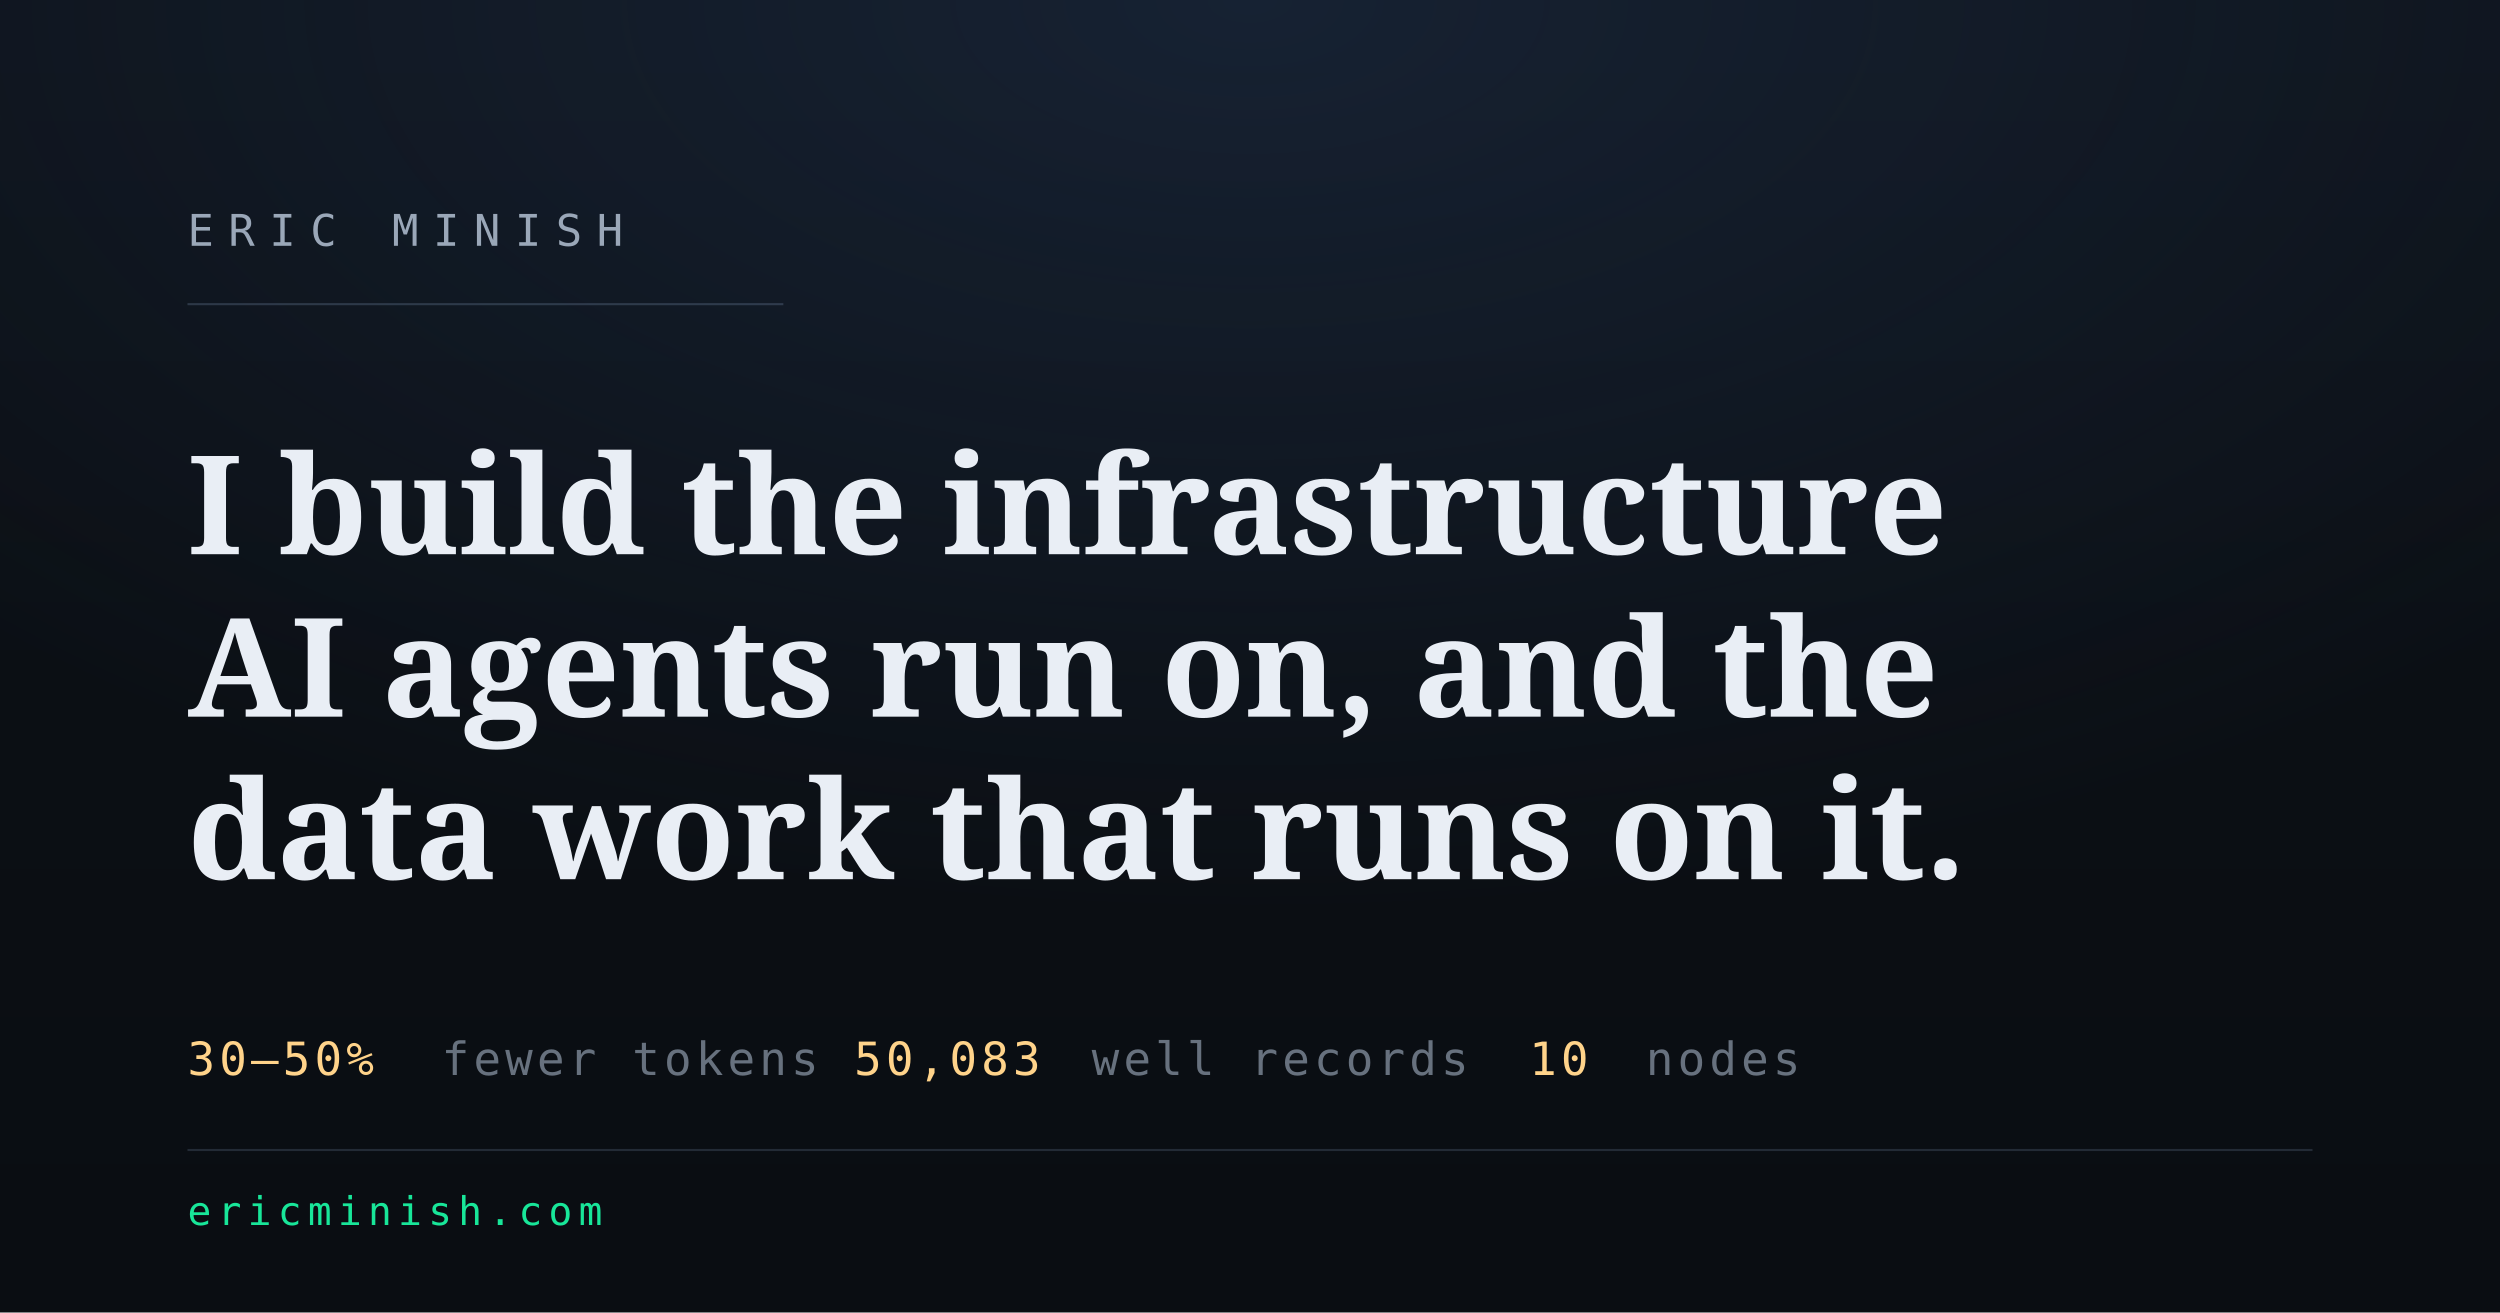
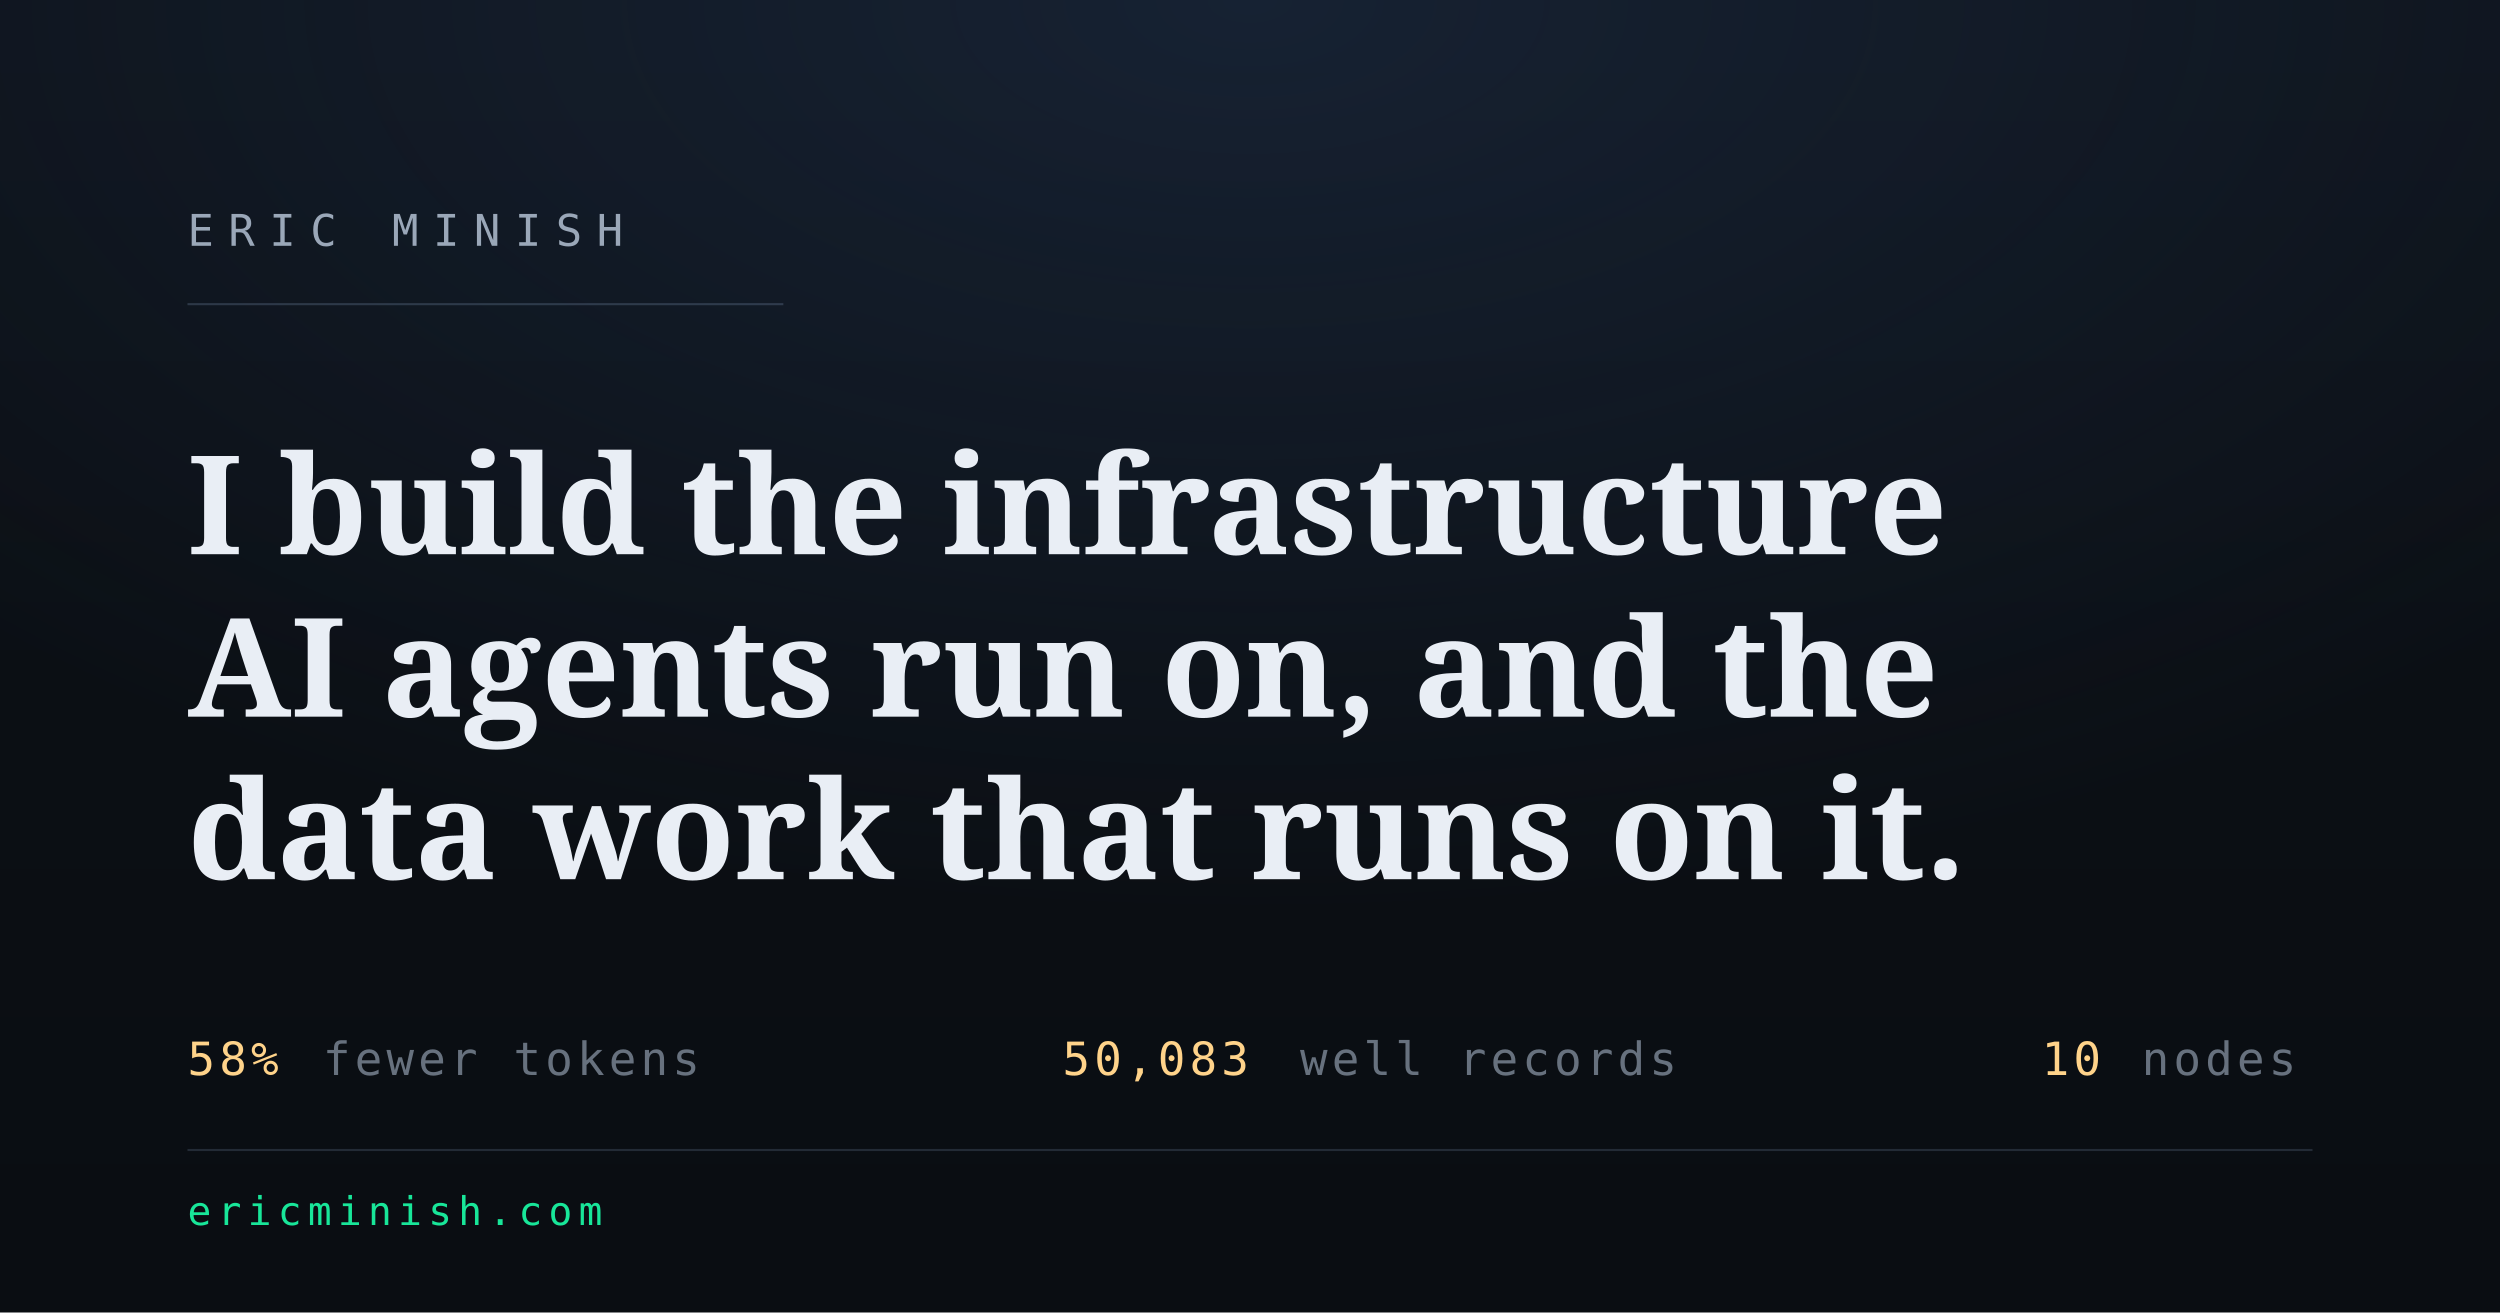
<svg xmlns="http://www.w3.org/2000/svg" width="1200" height="630" viewBox="0 0 1200 630">
  <defs>
    <linearGradient id="bg" x1="0" y1="0" x2="0" y2="1">
      <stop offset="0%" stop-color="#0d1219" />
      <stop offset="55%" stop-color="#0b0f14" />
      <stop offset="100%" stop-color="#0a0d12" />
    </linearGradient>
    <radialGradient id="glow" cx="50%" cy="0%" r="70%">
      <stop offset="0%" stop-color="#2c466e" stop-opacity="0.30" />
      <stop offset="100%" stop-color="#2c466e" stop-opacity="0" />
    </radialGradient>
  </defs>
  <rect width="1200" height="630" fill="url(#bg)" />
  <rect width="1200" height="630" fill="url(#glow)" />
  <g font-family="'Azeret Mono', ui-monospace, monospace" fill="#9aa7b8" font-size="21" letter-spacing="7">
    <text x="90" y="118">ERIC MINISH</text>
  </g>
  <line x1="90" y1="146" x2="376" y2="146" stroke="#98b2d6" stroke-opacity="0.22" stroke-width="1" />
  <g font-family="Newsreader, Georgia, serif" fill="#e9eef5" font-size="66" font-weight="600">
    <text x="90" y="266">I build the infrastructure</text>
    <text x="90" y="344">AI agents run on, and the</text>
    <text x="90" y="422">data work that runs on it.</text>
  </g>
  <g font-family="'Azeret Mono', ui-monospace, monospace" font-size="22" letter-spacing="2">
-     <text x="90" y="516" fill="#ffd38a">30–50%</text>
-     <text x="212" y="516" fill="#67717e">fewer tokens</text>
-     <text x="410" y="516" fill="#ffd38a">50,083</text>
-     <text x="524" y="516" fill="#67717e">well records</text>
-     <text x="734" y="516" fill="#ffd38a">10</text>
-     <text x="790" y="516" fill="#67717e">nodes</text>
+     <text x="90" y="516" fill="#ffd38a">58%</text>
+     <text x="155" y="516" fill="#67717e">fewer tokens</text>
+     <text x="510" y="516" fill="#ffd38a">50,083</text>
+     <text x="624" y="516" fill="#67717e">well records</text>
+     <text x="980" y="516" fill="#ffd38a">10</text>
+     <text x="1028" y="516" fill="#67717e">nodes</text>
  </g>
  <line x1="90" y1="552" x2="1110" y2="552" stroke="#98b2d6" stroke-opacity="0.18" stroke-width="1" />
  <g font-family="'Azeret Mono', ui-monospace, monospace" font-size="19" letter-spacing="3" fill="#18e699">
    <text x="90" y="588">ericminish.com</text>
  </g>
</svg>
